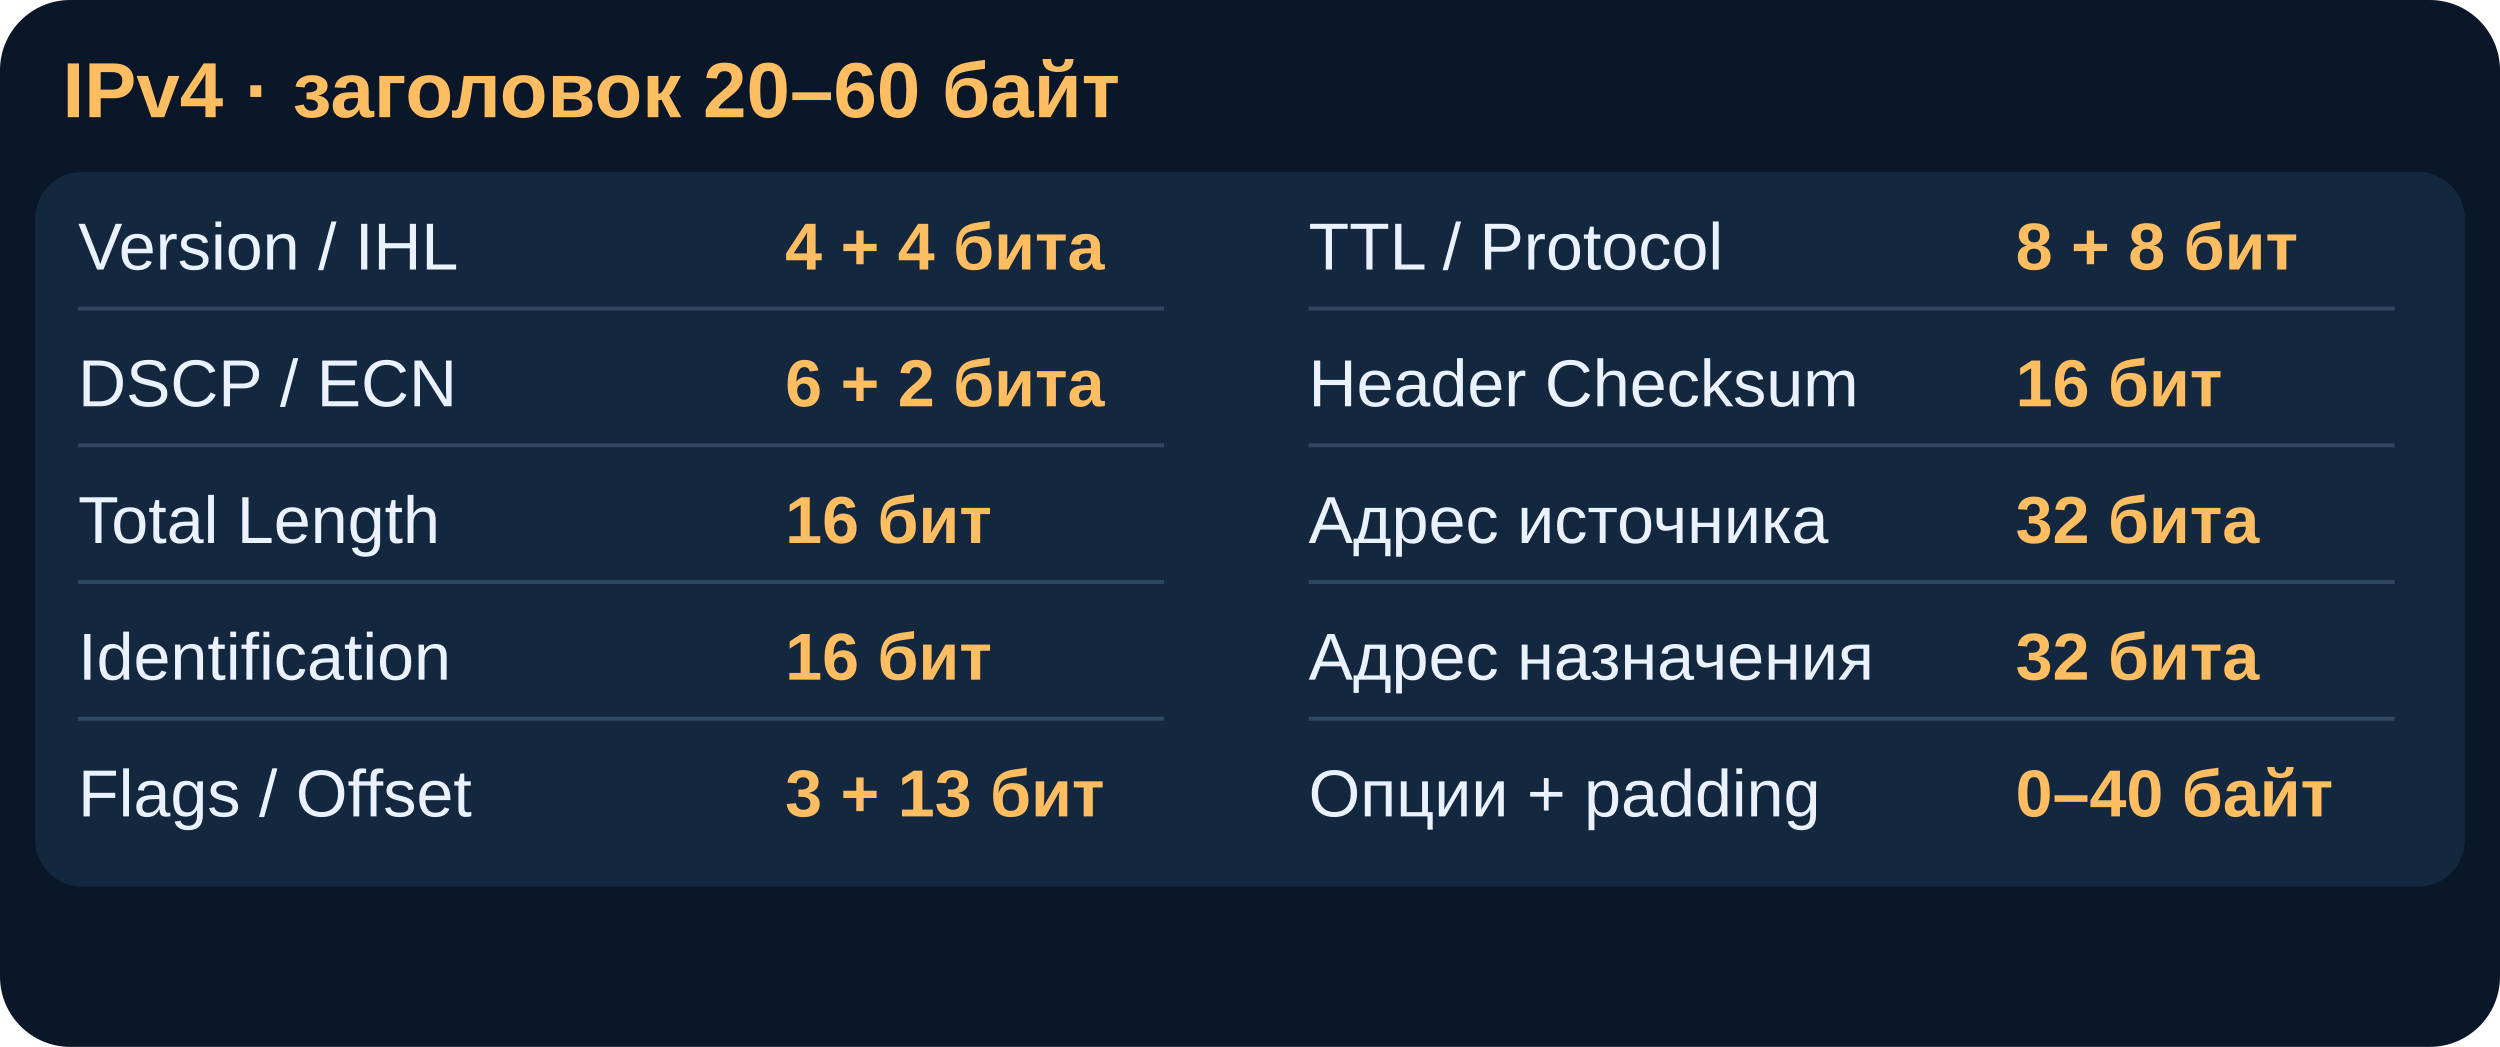
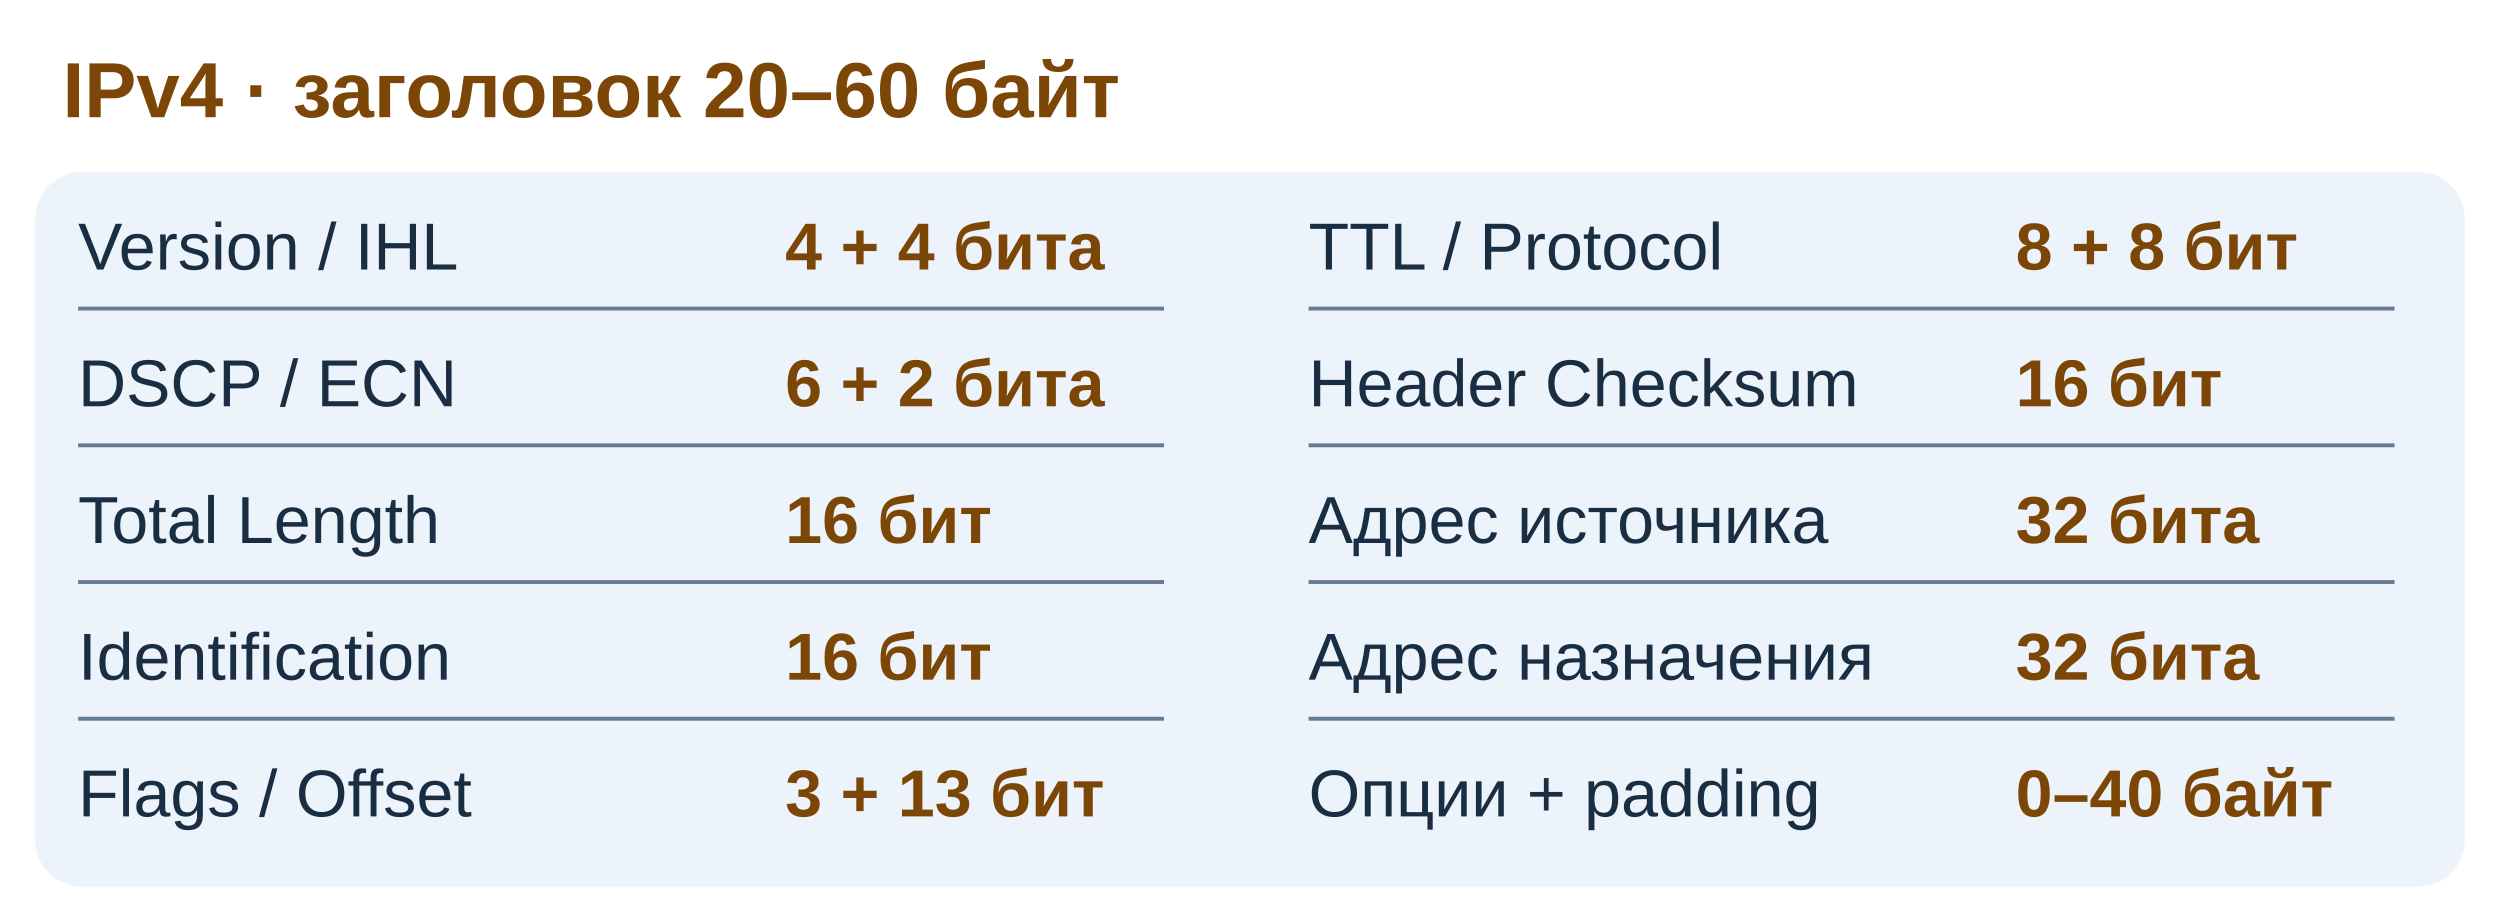
- <svg xmlns="http://www.w3.org/2000/svg" viewBox="0 0 640 268" role="img" aria-labelledby="t">
-   <rect width="640" height="268" rx="18" fill="#091728" />
+ <svg xmlns="http://www.w3.org/2000/svg" viewBox="0 0 640 236" role="img" aria-labelledby="t">
+   <style>:root{--tcpip-ink:#192d43;--tcpip-panel:#edf3fa;--tcpip-route-panel:#fff3dc;--tcpip-line:#506781;--tcpip-rule:#657c95;--tcpip-chip-ink:#142438;--tcpip-application:#205a98;--tcpip-transport:#355e23;--tcpip-internet:#7c4607;--tcpip-link:#624292;--tcpip-application-chip:#c2dfff;--tcpip-transport-chip:#d1ebba;--tcpip-internet-chip:#ffe4b4;--tcpip-link-chip:#e4d7ff;}@media (prefers-color-scheme: dark){:root{--tcpip-ink:#eaf1ff;--tcpip-panel:#13273e;--tcpip-route-panel:#272d3b;--tcpip-line:#a5bbd3;--tcpip-rule:#597491;--tcpip-chip-ink:#142438;--tcpip-application:#80c2ff;--tcpip-transport:#a7df82;--tcpip-internet:#ffc776;--tcpip-link:#cfb4ff;--tcpip-application-chip:#60b5ff;--tcpip-transport-chip:#9ddb70;--tcpip-internet-chip:#ffbd61;--tcpip-link-chip:#c3a2ff;}}</style>
  <g font-family="Arial, sans-serif">
-     <text x="16" y="30" font-size="20" fill="#ffbd61" font-weight="700">IPv4 · заголовок 20–60 байт</text>
-     <rect x="9" y="44" width="622" height="183" rx="12" fill="#13273e" />
-     <text x="20" y="69" font-size="17" fill="#eaf1ff" font-weight="400">Version / IHL</text>
-     <text x="201" y="69" font-size="17" fill="#ffbd61" font-weight="700">4 + 4 бита</text>
-     <path d="M20 79h278" stroke="#314863" stroke-width="1" />
-     <text x="20" y="104" font-size="17" fill="#eaf1ff" font-weight="400">DSCP / ECN</text>
-     <text x="201" y="104" font-size="17" fill="#ffbd61" font-weight="700">6 + 2 бита</text>
-     <path d="M20 114h278" stroke="#314863" stroke-width="1" />
-     <text x="20" y="139" font-size="17" fill="#eaf1ff" font-weight="400">Total Length</text>
-     <text x="201" y="139" font-size="17" fill="#ffbd61" font-weight="700">16 бит</text>
-     <path d="M20 149h278" stroke="#314863" stroke-width="1" />
-     <text x="20" y="174" font-size="17" fill="#eaf1ff" font-weight="400">Identification</text>
-     <text x="201" y="174" font-size="17" fill="#ffbd61" font-weight="700">16 бит</text>
-     <path d="M20 184h278" stroke="#314863" stroke-width="1" />
-     <text x="20" y="209" font-size="17" fill="#eaf1ff" font-weight="400">Flags / Offset</text>
-     <text x="201" y="209" font-size="17" fill="#ffbd61" font-weight="700">3 + 13 бит</text>
-     <text x="335" y="69" font-size="17" fill="#eaf1ff" font-weight="400">TTL / Protocol</text>
-     <text x="516" y="69" font-size="17" fill="#ffbd61" font-weight="700">8 + 8 бит</text>
-     <path d="M335 79h278" stroke="#314863" stroke-width="1" />
-     <text x="335" y="104" font-size="17" fill="#eaf1ff" font-weight="400">Header Checksum</text>
-     <text x="516" y="104" font-size="17" fill="#ffbd61" font-weight="700">16 бит</text>
-     <path d="M335 114h278" stroke="#314863" stroke-width="1" />
-     <text x="335" y="139" font-size="17" fill="#eaf1ff" font-weight="400">Адрес источника</text>
-     <text x="516" y="139" font-size="17" fill="#ffbd61" font-weight="700">32 бита</text>
-     <path d="M335 149h278" stroke="#314863" stroke-width="1" />
-     <text x="335" y="174" font-size="17" fill="#eaf1ff" font-weight="400">Адрес назначения</text>
-     <text x="516" y="174" font-size="17" fill="#ffbd61" font-weight="700">32 бита</text>
-     <path d="M335 184h278" stroke="#314863" stroke-width="1" />
-     <text x="335" y="209" font-size="17" fill="#eaf1ff" font-weight="400">Опции + padding</text>
-     <text x="516" y="209" font-size="17" fill="#ffbd61" font-weight="700">0–40 байт</text>
+     <text x="16" y="30" font-size="20" fill="var(--tcpip-internet,#7c4607)" font-weight="700">IPv4 · заголовок 20–60 байт</text>
+     <rect x="9" y="44" width="622" height="183" rx="12" fill="var(--tcpip-panel,#edf3fa)" />
+     <text x="20" y="69" font-size="17" fill="var(--tcpip-ink,#192d43)" font-weight="400">Version / IHL</text>
+     <text x="201" y="69" font-size="17" fill="var(--tcpip-internet,#7c4607)" font-weight="700">4 + 4 бита</text>
+     <path d="M20 79h278" stroke="var(--tcpip-rule,#657c95)" stroke-width="1" />
+     <text x="20" y="104" font-size="17" fill="var(--tcpip-ink,#192d43)" font-weight="400">DSCP / ECN</text>
+     <text x="201" y="104" font-size="17" fill="var(--tcpip-internet,#7c4607)" font-weight="700">6 + 2 бита</text>
+     <path d="M20 114h278" stroke="var(--tcpip-rule,#657c95)" stroke-width="1" />
+     <text x="20" y="139" font-size="17" fill="var(--tcpip-ink,#192d43)" font-weight="400">Total Length</text>
+     <text x="201" y="139" font-size="17" fill="var(--tcpip-internet,#7c4607)" font-weight="700">16 бит</text>
+     <path d="M20 149h278" stroke="var(--tcpip-rule,#657c95)" stroke-width="1" />
+     <text x="20" y="174" font-size="17" fill="var(--tcpip-ink,#192d43)" font-weight="400">Identification</text>
+     <text x="201" y="174" font-size="17" fill="var(--tcpip-internet,#7c4607)" font-weight="700">16 бит</text>
+     <path d="M20 184h278" stroke="var(--tcpip-rule,#657c95)" stroke-width="1" />
+     <text x="20" y="209" font-size="17" fill="var(--tcpip-ink,#192d43)" font-weight="400">Flags / Offset</text>
+     <text x="201" y="209" font-size="17" fill="var(--tcpip-internet,#7c4607)" font-weight="700">3 + 13 бит</text>
+     <text x="335" y="69" font-size="17" fill="var(--tcpip-ink,#192d43)" font-weight="400">TTL / Protocol</text>
+     <text x="516" y="69" font-size="17" fill="var(--tcpip-internet,#7c4607)" font-weight="700">8 + 8 бит</text>
+     <path d="M335 79h278" stroke="var(--tcpip-rule,#657c95)" stroke-width="1" />
+     <text x="335" y="104" font-size="17" fill="var(--tcpip-ink,#192d43)" font-weight="400">Header Checksum</text>
+     <text x="516" y="104" font-size="17" fill="var(--tcpip-internet,#7c4607)" font-weight="700">16 бит</text>
+     <path d="M335 114h278" stroke="var(--tcpip-rule,#657c95)" stroke-width="1" />
+     <text x="335" y="139" font-size="17" fill="var(--tcpip-ink,#192d43)" font-weight="400">Адрес источника</text>
+     <text x="516" y="139" font-size="17" fill="var(--tcpip-internet,#7c4607)" font-weight="700">32 бита</text>
+     <path d="M335 149h278" stroke="var(--tcpip-rule,#657c95)" stroke-width="1" />
+     <text x="335" y="174" font-size="17" fill="var(--tcpip-ink,#192d43)" font-weight="400">Адрес назначения</text>
+     <text x="516" y="174" font-size="17" fill="var(--tcpip-internet,#7c4607)" font-weight="700">32 бита</text>
+     <path d="M335 184h278" stroke="var(--tcpip-rule,#657c95)" stroke-width="1" />
+     <text x="335" y="209" font-size="17" fill="var(--tcpip-ink,#192d43)" font-weight="400">Опции + padding</text>
+     <text x="516" y="209" font-size="17" fill="var(--tcpip-internet,#7c4607)" font-weight="700">0–40 байт</text>
  </g>
</svg>
